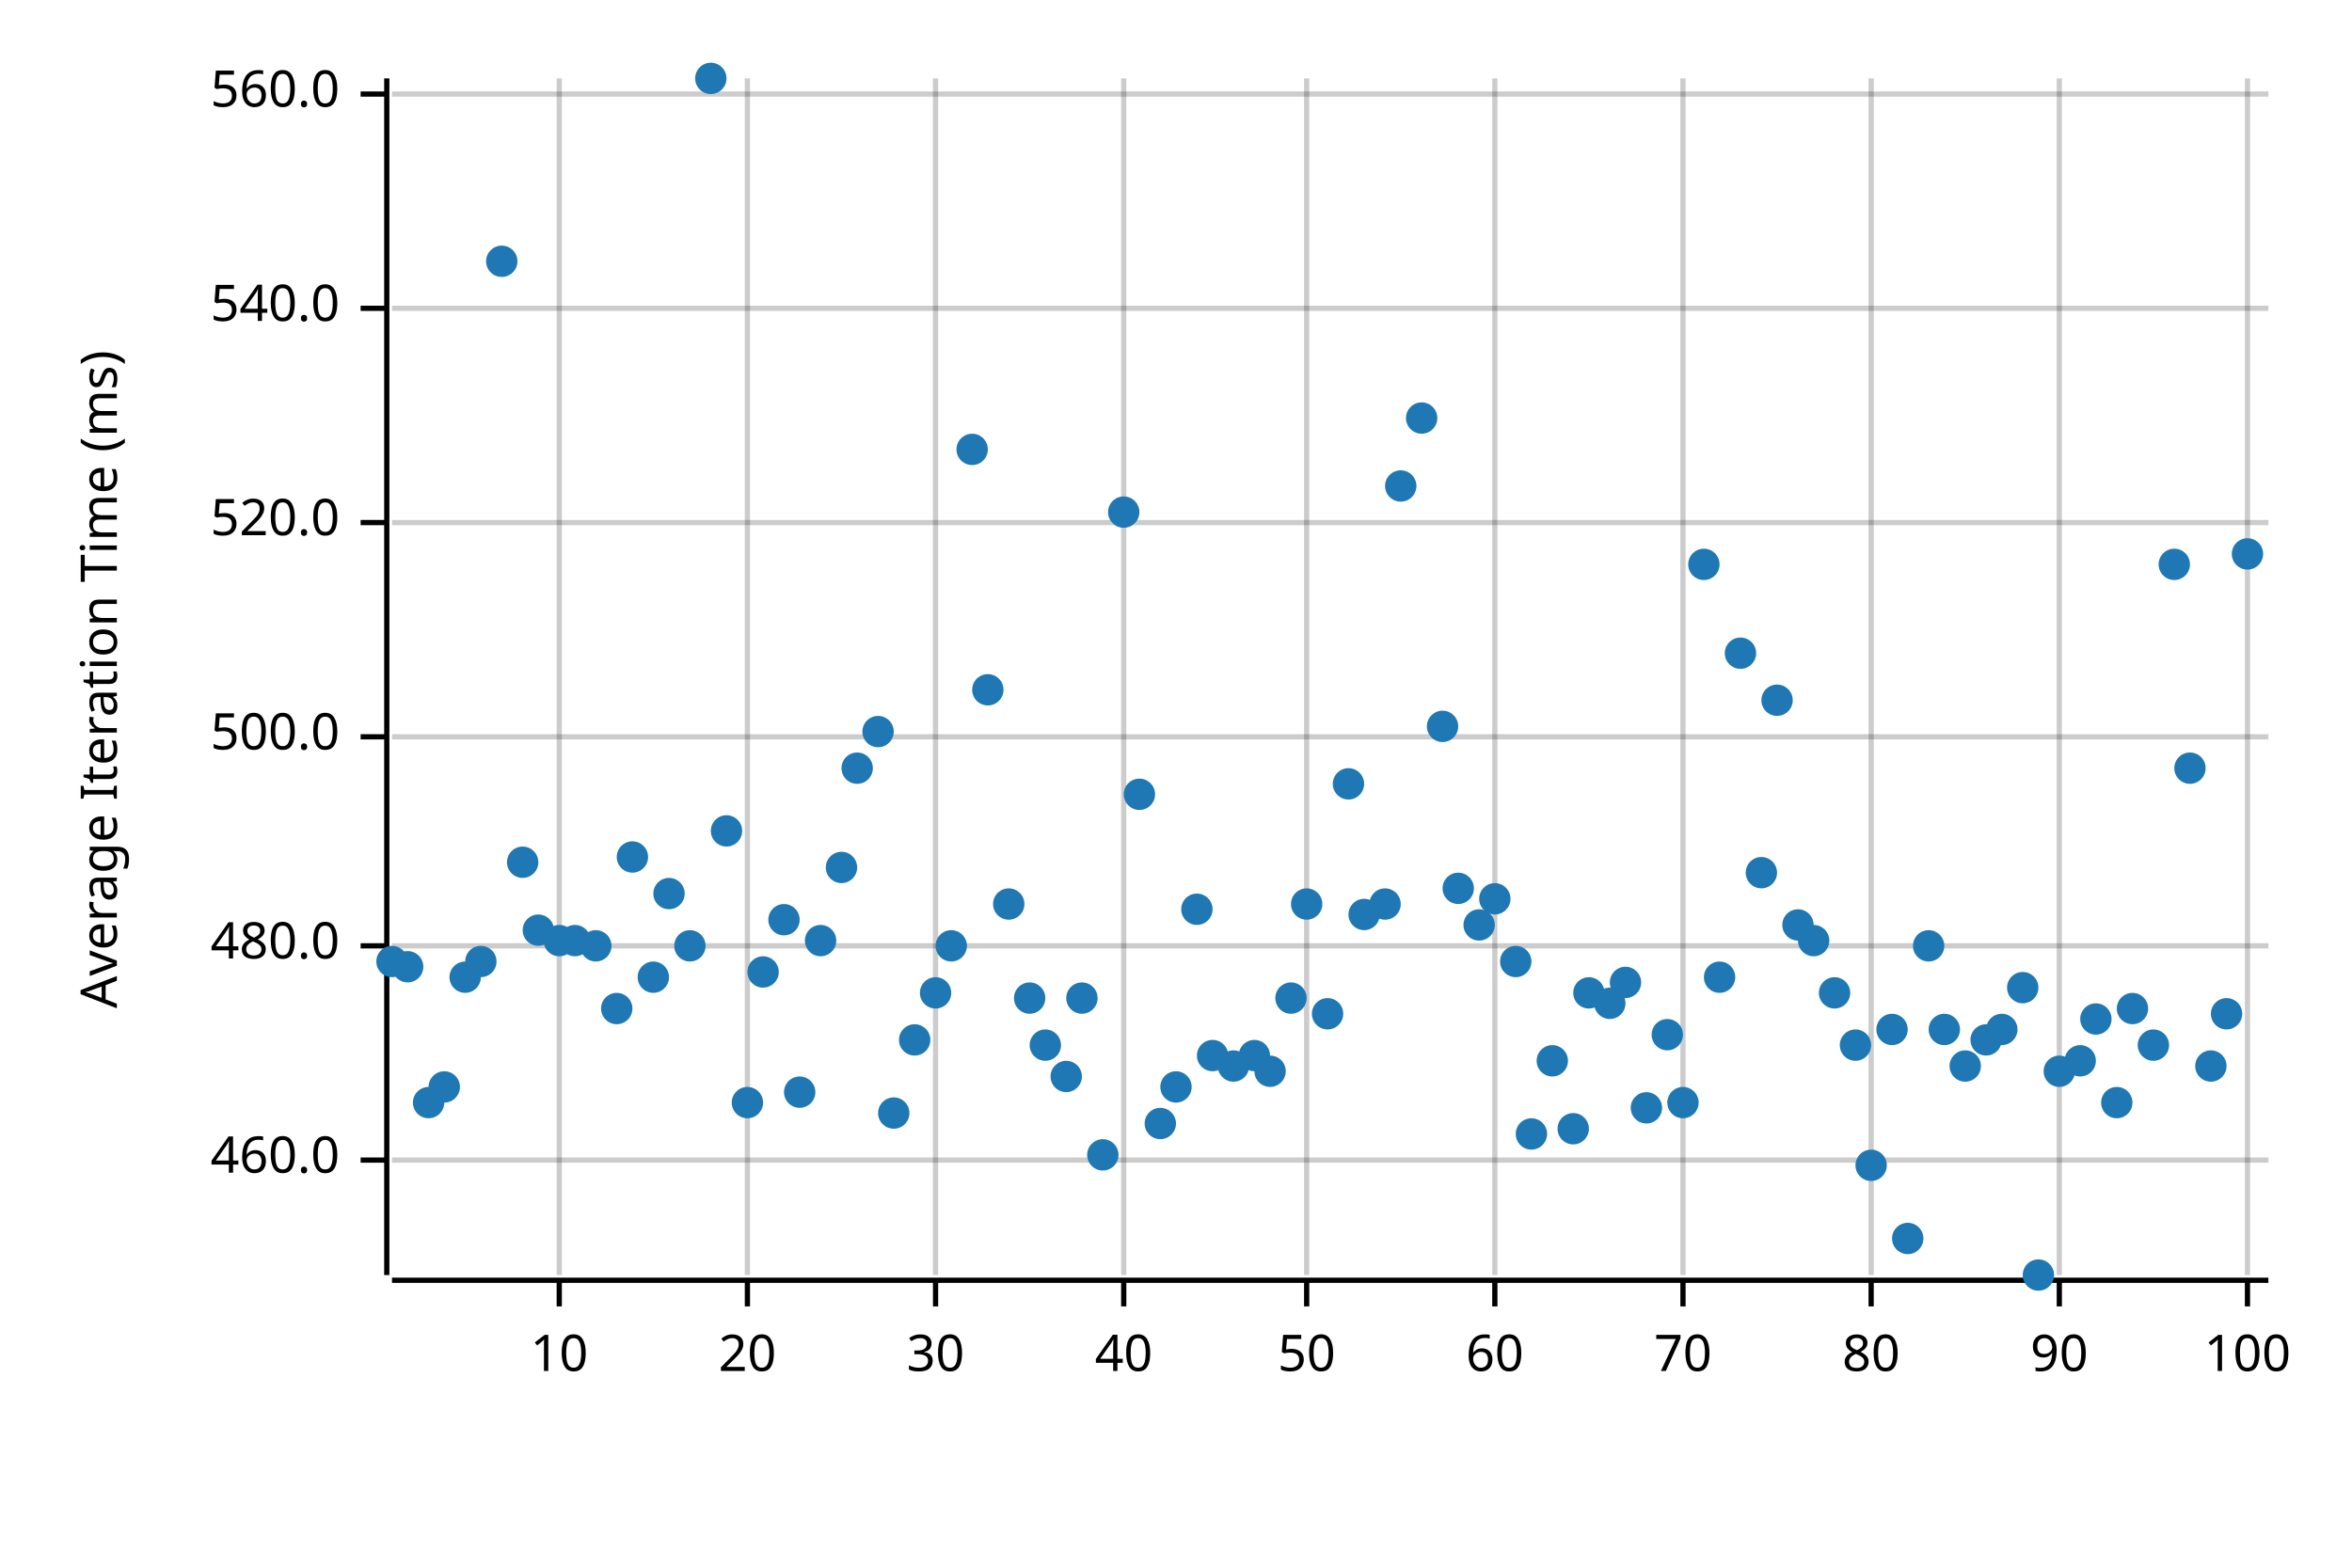
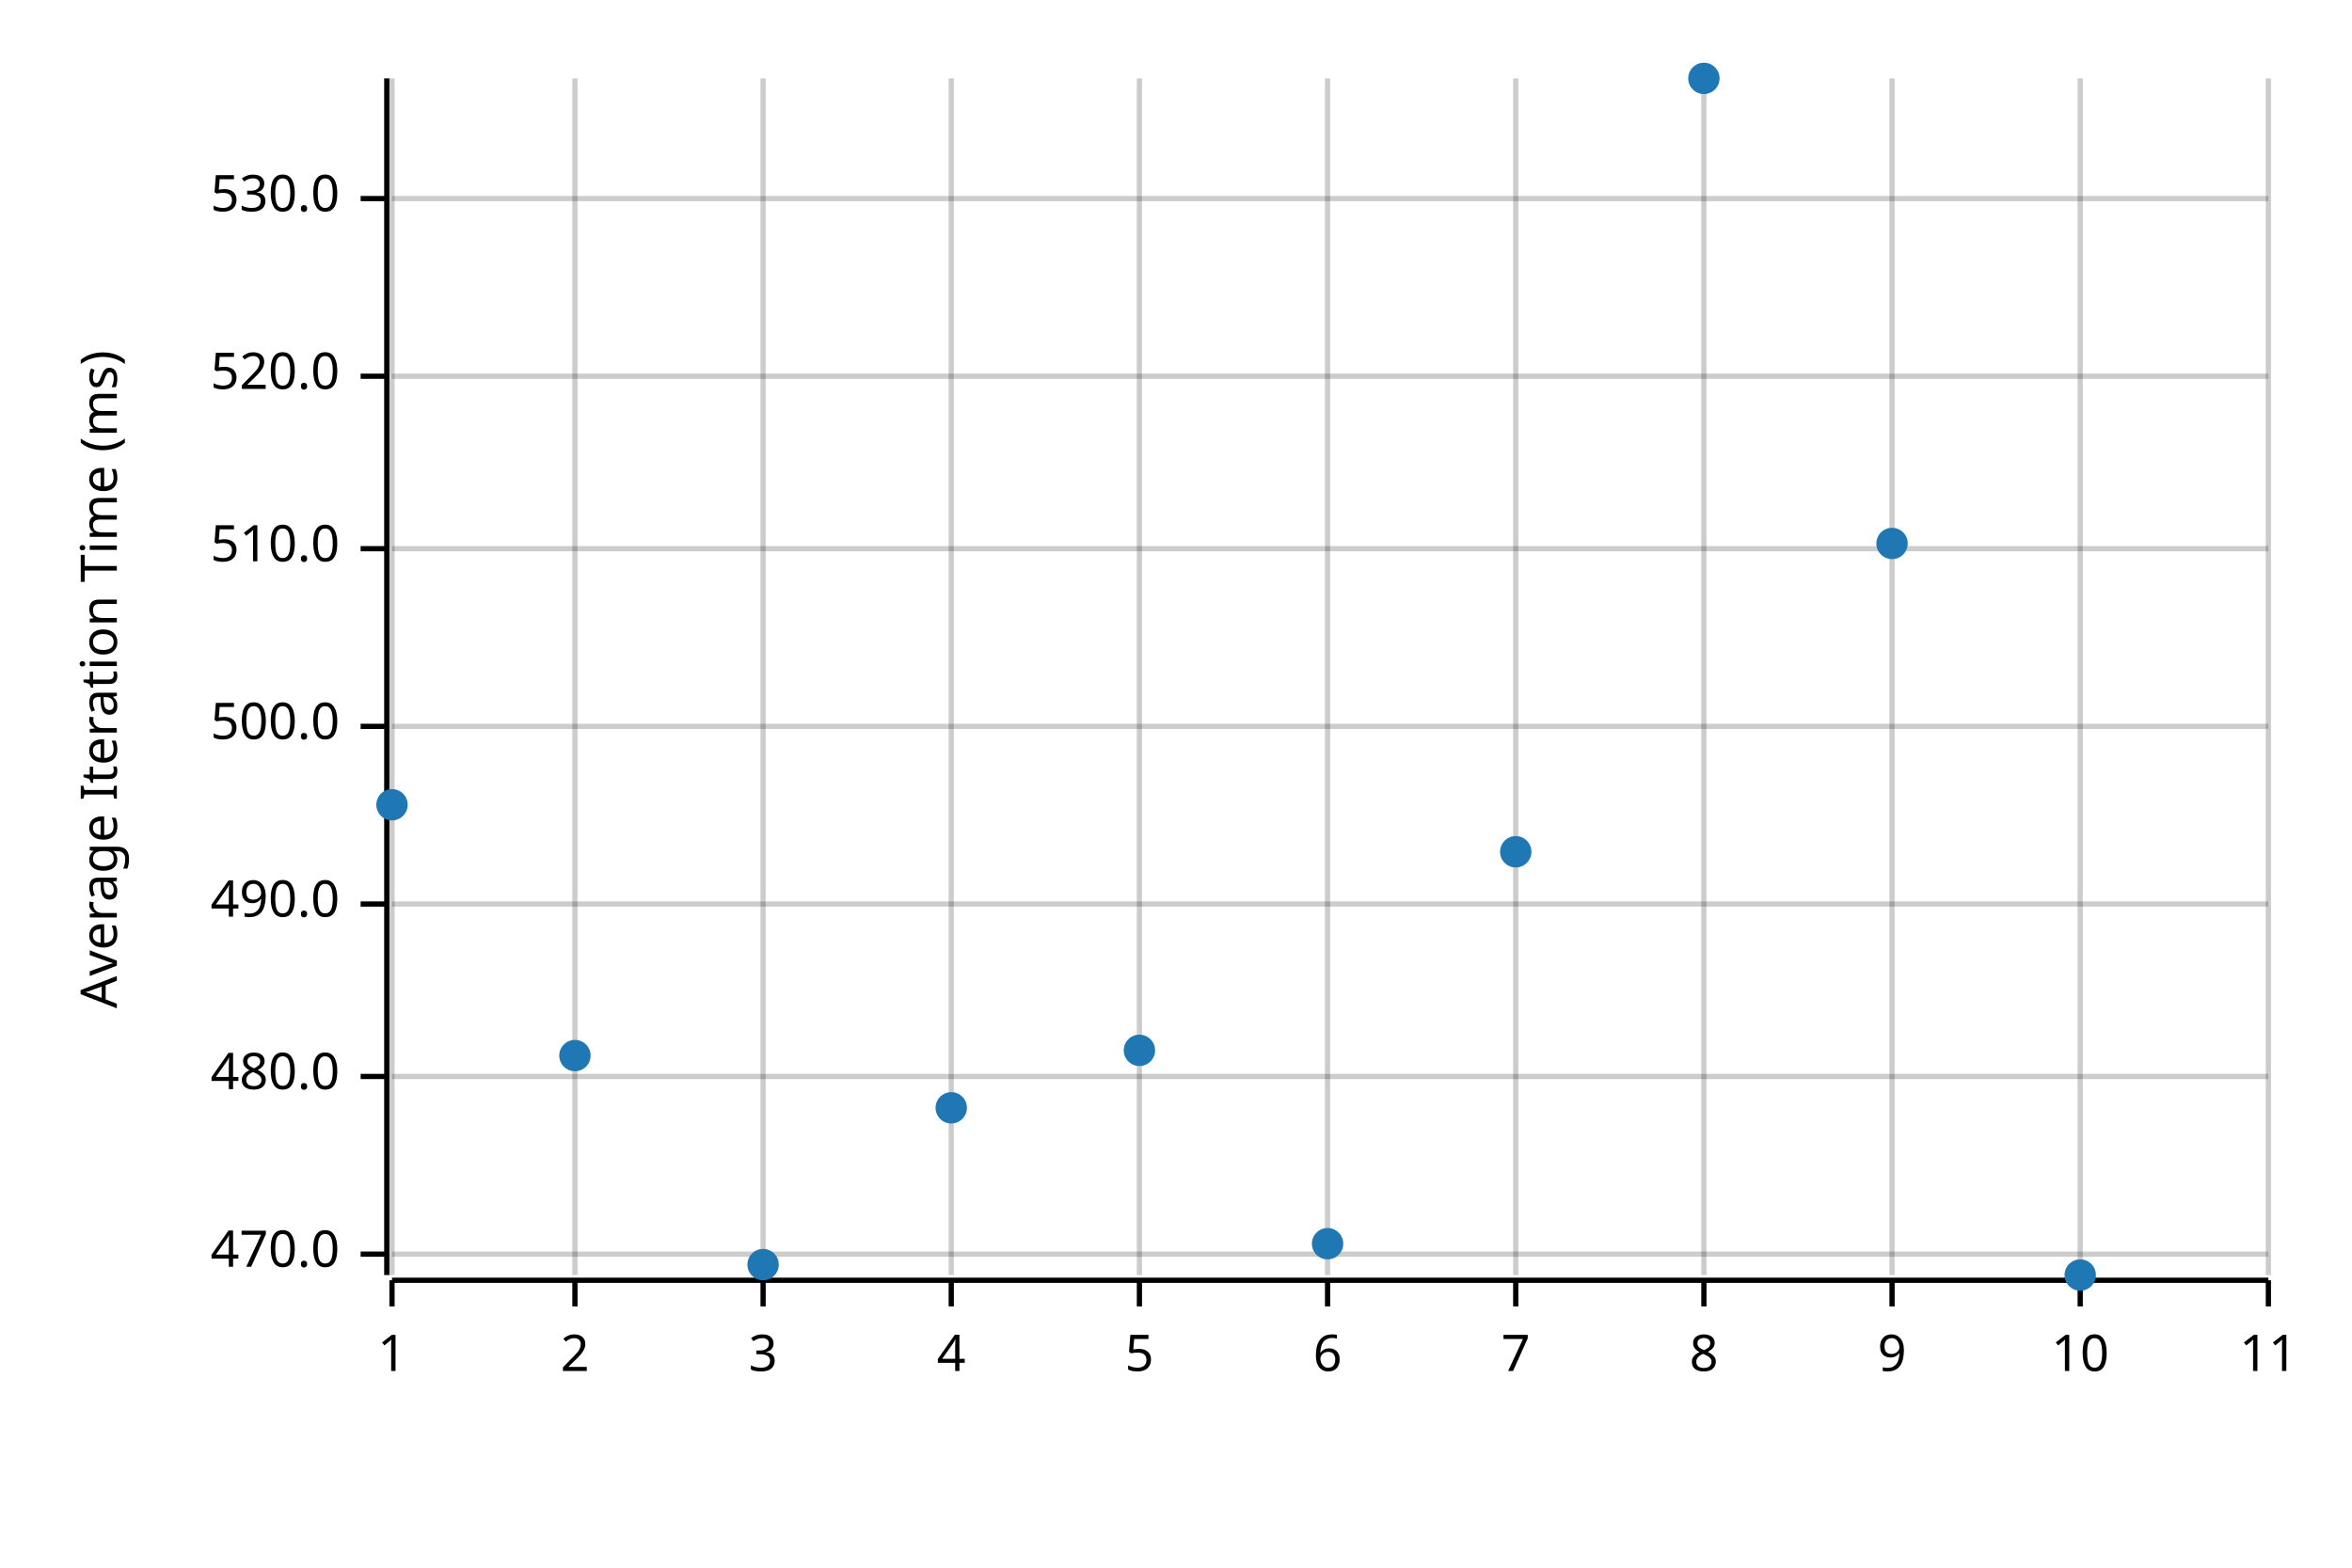
<svg xmlns="http://www.w3.org/2000/svg" width="450" height="300" viewBox="0 0 450 300">
  <text x="15" y="130" dy="0.76em" text-anchor="middle" font-family="sans-serif" font-size="9.677" opacity="1" fill="#000000" transform="rotate(270, 15, 130)">
Average Iteration Time (ms)
</text>
-   <line opacity="0.2" stroke="#000000" stroke-width="1" x1="107" y1="244" x2="107" y2="15" />
-   <line opacity="0.2" stroke="#000000" stroke-width="1" x1="143" y1="244" x2="143" y2="15" />
-   <line opacity="0.2" stroke="#000000" stroke-width="1" x1="179" y1="244" x2="179" y2="15" />
-   <line opacity="0.2" stroke="#000000" stroke-width="1" x1="215" y1="244" x2="215" y2="15" />
-   <line opacity="0.2" stroke="#000000" stroke-width="1" x1="250" y1="244" x2="250" y2="15" />
-   <line opacity="0.2" stroke="#000000" stroke-width="1" x1="286" y1="244" x2="286" y2="15" />
-   <line opacity="0.2" stroke="#000000" stroke-width="1" x1="322" y1="244" x2="322" y2="15" />
-   <line opacity="0.2" stroke="#000000" stroke-width="1" x1="358" y1="244" x2="358" y2="15" />
-   <line opacity="0.2" stroke="#000000" stroke-width="1" x1="394" y1="244" x2="394" y2="15" />
-   <line opacity="0.2" stroke="#000000" stroke-width="1" x1="430" y1="244" x2="430" y2="15" />
-   <line opacity="0.2" stroke="#000000" stroke-width="1" x1="75" y1="222" x2="434" y2="222" />
-   <line opacity="0.2" stroke="#000000" stroke-width="1" x1="75" y1="181" x2="434" y2="181" />
-   <line opacity="0.2" stroke="#000000" stroke-width="1" x1="75" y1="141" x2="434" y2="141" />
-   <line opacity="0.2" stroke="#000000" stroke-width="1" x1="75" y1="100" x2="434" y2="100" />
-   <line opacity="0.2" stroke="#000000" stroke-width="1" x1="75" y1="59" x2="434" y2="59" />
-   <line opacity="0.2" stroke="#000000" stroke-width="1" x1="75" y1="18" x2="434" y2="18" />
+   <line opacity="0.2" stroke="#000000" stroke-width="1" x1="75" y1="244" x2="75" y2="15" />
+   <line opacity="0.2" stroke="#000000" stroke-width="1" x1="110" y1="244" x2="110" y2="15" />
+   <line opacity="0.2" stroke="#000000" stroke-width="1" x1="146" y1="244" x2="146" y2="15" />
+   <line opacity="0.2" stroke="#000000" stroke-width="1" x1="182" y1="244" x2="182" y2="15" />
+   <line opacity="0.2" stroke="#000000" stroke-width="1" x1="218" y1="244" x2="218" y2="15" />
+   <line opacity="0.2" stroke="#000000" stroke-width="1" x1="254" y1="244" x2="254" y2="15" />
+   <line opacity="0.2" stroke="#000000" stroke-width="1" x1="290" y1="244" x2="290" y2="15" />
+   <line opacity="0.2" stroke="#000000" stroke-width="1" x1="326" y1="244" x2="326" y2="15" />
+   <line opacity="0.2" stroke="#000000" stroke-width="1" x1="362" y1="244" x2="362" y2="15" />
+   <line opacity="0.2" stroke="#000000" stroke-width="1" x1="398" y1="244" x2="398" y2="15" />
+   <line opacity="0.2" stroke="#000000" stroke-width="1" x1="434" y1="244" x2="434" y2="15" />
+   <line opacity="0.2" stroke="#000000" stroke-width="1" x1="75" y1="240" x2="434" y2="240" />
+   <line opacity="0.2" stroke="#000000" stroke-width="1" x1="75" y1="206" x2="434" y2="206" />
+   <line opacity="0.2" stroke="#000000" stroke-width="1" x1="75" y1="173" x2="434" y2="173" />
+   <line opacity="0.2" stroke="#000000" stroke-width="1" x1="75" y1="139" x2="434" y2="139" />
+   <line opacity="0.2" stroke="#000000" stroke-width="1" x1="75" y1="105" x2="434" y2="105" />
+   <line opacity="0.2" stroke="#000000" stroke-width="1" x1="75" y1="72" x2="434" y2="72" />
+   <line opacity="0.2" stroke="#000000" stroke-width="1" x1="75" y1="38" x2="434" y2="38" />
  <polyline fill="none" opacity="1" stroke="#000000" stroke-width="1" points="74,15 74,244 " />
-   <text x="65" y="222" dy="0.5ex" text-anchor="end" font-family="sans-serif" font-size="9.677" opacity="1" fill="#000000">
- 460.0
+   <text x="65" y="240" dy="0.5ex" text-anchor="end" font-family="sans-serif" font-size="9.677" opacity="1" fill="#000000">
+ 470.0
</text>
-   <polyline fill="none" opacity="1" stroke="#000000" stroke-width="1" points="69,222 74,222 " />
-   <text x="65" y="181" dy="0.5ex" text-anchor="end" font-family="sans-serif" font-size="9.677" opacity="1" fill="#000000">
+   <polyline fill="none" opacity="1" stroke="#000000" stroke-width="1" points="69,240 74,240 " />
+   <text x="65" y="206" dy="0.5ex" text-anchor="end" font-family="sans-serif" font-size="9.677" opacity="1" fill="#000000">
480.0
</text>
-   <polyline fill="none" opacity="1" stroke="#000000" stroke-width="1" points="69,181 74,181 " />
-   <text x="65" y="141" dy="0.5ex" text-anchor="end" font-family="sans-serif" font-size="9.677" opacity="1" fill="#000000">
+   <polyline fill="none" opacity="1" stroke="#000000" stroke-width="1" points="69,206 74,206 " />
+   <text x="65" y="173" dy="0.5ex" text-anchor="end" font-family="sans-serif" font-size="9.677" opacity="1" fill="#000000">
+ 490.0
+ </text>
+   <polyline fill="none" opacity="1" stroke="#000000" stroke-width="1" points="69,173 74,173 " />
+   <text x="65" y="139" dy="0.5ex" text-anchor="end" font-family="sans-serif" font-size="9.677" opacity="1" fill="#000000">
500.0
</text>
-   <polyline fill="none" opacity="1" stroke="#000000" stroke-width="1" points="69,141 74,141 " />
-   <text x="65" y="100" dy="0.5ex" text-anchor="end" font-family="sans-serif" font-size="9.677" opacity="1" fill="#000000">
+   <polyline fill="none" opacity="1" stroke="#000000" stroke-width="1" points="69,139 74,139 " />
+   <text x="65" y="105" dy="0.5ex" text-anchor="end" font-family="sans-serif" font-size="9.677" opacity="1" fill="#000000">
+ 510.0
+ </text>
+   <polyline fill="none" opacity="1" stroke="#000000" stroke-width="1" points="69,105 74,105 " />
+   <text x="65" y="72" dy="0.5ex" text-anchor="end" font-family="sans-serif" font-size="9.677" opacity="1" fill="#000000">
520.0
</text>
-   <polyline fill="none" opacity="1" stroke="#000000" stroke-width="1" points="69,100 74,100 " />
-   <text x="65" y="59" dy="0.5ex" text-anchor="end" font-family="sans-serif" font-size="9.677" opacity="1" fill="#000000">
- 540.0
+   <polyline fill="none" opacity="1" stroke="#000000" stroke-width="1" points="69,72 74,72 " />
+   <text x="65" y="38" dy="0.5ex" text-anchor="end" font-family="sans-serif" font-size="9.677" opacity="1" fill="#000000">
+ 530.0
</text>
-   <polyline fill="none" opacity="1" stroke="#000000" stroke-width="1" points="69,59 74,59 " />
-   <text x="65" y="18" dy="0.5ex" text-anchor="end" font-family="sans-serif" font-size="9.677" opacity="1" fill="#000000">
- 560.0
+   <polyline fill="none" opacity="1" stroke="#000000" stroke-width="1" points="69,38 74,38 " />
+   <polyline fill="none" opacity="1" stroke="#000000" stroke-width="1" points="75,245 434,245 " />
+   <text x="75" y="255" dy="0.76em" text-anchor="middle" font-family="sans-serif" font-size="9.677" opacity="1" fill="#000000">
+ 1
</text>
-   <polyline fill="none" opacity="1" stroke="#000000" stroke-width="1" points="69,18 74,18 " />
-   <polyline fill="none" opacity="1" stroke="#000000" stroke-width="1" points="75,245 434,245 " />
-   <text x="107" y="255" dy="0.76em" text-anchor="middle" font-family="sans-serif" font-size="9.677" opacity="1" fill="#000000">
+   <polyline fill="none" opacity="1" stroke="#000000" stroke-width="1" points="75,245 75,250 " />
+   <text x="110" y="255" dy="0.76em" text-anchor="middle" font-family="sans-serif" font-size="9.677" opacity="1" fill="#000000">
+ 2
+ </text>
+   <polyline fill="none" opacity="1" stroke="#000000" stroke-width="1" points="110,245 110,250 " />
+   <text x="146" y="255" dy="0.76em" text-anchor="middle" font-family="sans-serif" font-size="9.677" opacity="1" fill="#000000">
+ 3
+ </text>
+   <polyline fill="none" opacity="1" stroke="#000000" stroke-width="1" points="146,245 146,250 " />
+   <text x="182" y="255" dy="0.76em" text-anchor="middle" font-family="sans-serif" font-size="9.677" opacity="1" fill="#000000">
+ 4
+ </text>
+   <polyline fill="none" opacity="1" stroke="#000000" stroke-width="1" points="182,245 182,250 " />
+   <text x="218" y="255" dy="0.76em" text-anchor="middle" font-family="sans-serif" font-size="9.677" opacity="1" fill="#000000">
+ 5
+ </text>
+   <polyline fill="none" opacity="1" stroke="#000000" stroke-width="1" points="218,245 218,250 " />
+   <text x="254" y="255" dy="0.76em" text-anchor="middle" font-family="sans-serif" font-size="9.677" opacity="1" fill="#000000">
+ 6
+ </text>
+   <polyline fill="none" opacity="1" stroke="#000000" stroke-width="1" points="254,245 254,250 " />
+   <text x="290" y="255" dy="0.76em" text-anchor="middle" font-family="sans-serif" font-size="9.677" opacity="1" fill="#000000">
+ 7
+ </text>
+   <polyline fill="none" opacity="1" stroke="#000000" stroke-width="1" points="290,245 290,250 " />
+   <text x="326" y="255" dy="0.76em" text-anchor="middle" font-family="sans-serif" font-size="9.677" opacity="1" fill="#000000">
+ 8
+ </text>
+   <polyline fill="none" opacity="1" stroke="#000000" stroke-width="1" points="326,245 326,250 " />
+   <text x="362" y="255" dy="0.76em" text-anchor="middle" font-family="sans-serif" font-size="9.677" opacity="1" fill="#000000">
+ 9
+ </text>
+   <polyline fill="none" opacity="1" stroke="#000000" stroke-width="1" points="362,245 362,250 " />
+   <text x="398" y="255" dy="0.76em" text-anchor="middle" font-family="sans-serif" font-size="9.677" opacity="1" fill="#000000">
10
</text>
-   <polyline fill="none" opacity="1" stroke="#000000" stroke-width="1" points="107,245 107,250 " />
-   <text x="143" y="255" dy="0.76em" text-anchor="middle" font-family="sans-serif" font-size="9.677" opacity="1" fill="#000000">
- 20
+   <polyline fill="none" opacity="1" stroke="#000000" stroke-width="1" points="398,245 398,250 " />
+   <text x="434" y="255" dy="0.76em" text-anchor="middle" font-family="sans-serif" font-size="9.677" opacity="1" fill="#000000">
+ 11
</text>
-   <polyline fill="none" opacity="1" stroke="#000000" stroke-width="1" points="143,245 143,250 " />
-   <text x="179" y="255" dy="0.76em" text-anchor="middle" font-family="sans-serif" font-size="9.677" opacity="1" fill="#000000">
- 30
- </text>
-   <polyline fill="none" opacity="1" stroke="#000000" stroke-width="1" points="179,245 179,250 " />
-   <text x="215" y="255" dy="0.76em" text-anchor="middle" font-family="sans-serif" font-size="9.677" opacity="1" fill="#000000">
- 40
- </text>
-   <polyline fill="none" opacity="1" stroke="#000000" stroke-width="1" points="215,245 215,250 " />
-   <text x="250" y="255" dy="0.76em" text-anchor="middle" font-family="sans-serif" font-size="9.677" opacity="1" fill="#000000">
- 50
- </text>
-   <polyline fill="none" opacity="1" stroke="#000000" stroke-width="1" points="250,245 250,250 " />
-   <text x="286" y="255" dy="0.76em" text-anchor="middle" font-family="sans-serif" font-size="9.677" opacity="1" fill="#000000">
- 60
- </text>
-   <polyline fill="none" opacity="1" stroke="#000000" stroke-width="1" points="286,245 286,250 " />
-   <text x="322" y="255" dy="0.76em" text-anchor="middle" font-family="sans-serif" font-size="9.677" opacity="1" fill="#000000">
- 70
- </text>
-   <polyline fill="none" opacity="1" stroke="#000000" stroke-width="1" points="322,245 322,250 " />
-   <text x="358" y="255" dy="0.76em" text-anchor="middle" font-family="sans-serif" font-size="9.677" opacity="1" fill="#000000">
- 80
- </text>
-   <polyline fill="none" opacity="1" stroke="#000000" stroke-width="1" points="358,245 358,250 " />
-   <text x="394" y="255" dy="0.76em" text-anchor="middle" font-family="sans-serif" font-size="9.677" opacity="1" fill="#000000">
- 90
- </text>
-   <polyline fill="none" opacity="1" stroke="#000000" stroke-width="1" points="394,245 394,250 " />
-   <text x="430" y="255" dy="0.76em" text-anchor="middle" font-family="sans-serif" font-size="9.677" opacity="1" fill="#000000">
- 100
- </text>
-   <polyline fill="none" opacity="1" stroke="#000000" stroke-width="1" points="430,245 430,250 " />
-   <circle cx="75" cy="184" r="3" opacity="1" fill="#1F78B4" stroke="none" stroke-width="1" />
-   <circle cx="78" cy="185" r="3" opacity="1" fill="#1F78B4" stroke="none" stroke-width="1" />
-   <circle cx="82" cy="211" r="3" opacity="1" fill="#1F78B4" stroke="none" stroke-width="1" />
-   <circle cx="85" cy="208" r="3" opacity="1" fill="#1F78B4" stroke="none" stroke-width="1" />
-   <circle cx="89" cy="187" r="3" opacity="1" fill="#1F78B4" stroke="none" stroke-width="1" />
-   <circle cx="92" cy="184" r="3" opacity="1" fill="#1F78B4" stroke="none" stroke-width="1" />
-   <circle cx="96" cy="50" r="3" opacity="1" fill="#1F78B4" stroke="none" stroke-width="1" />
-   <circle cx="100" cy="165" r="3" opacity="1" fill="#1F78B4" stroke="none" stroke-width="1" />
-   <circle cx="103" cy="178" r="3" opacity="1" fill="#1F78B4" stroke="none" stroke-width="1" />
-   <circle cx="107" cy="180" r="3" opacity="1" fill="#1F78B4" stroke="none" stroke-width="1" />
-   <circle cx="110" cy="180" r="3" opacity="1" fill="#1F78B4" stroke="none" stroke-width="1" />
-   <circle cx="114" cy="181" r="3" opacity="1" fill="#1F78B4" stroke="none" stroke-width="1" />
-   <circle cx="118" cy="193" r="3" opacity="1" fill="#1F78B4" stroke="none" stroke-width="1" />
-   <circle cx="121" cy="164" r="3" opacity="1" fill="#1F78B4" stroke="none" stroke-width="1" />
-   <circle cx="125" cy="187" r="3" opacity="1" fill="#1F78B4" stroke="none" stroke-width="1" />
-   <circle cx="128" cy="171" r="3" opacity="1" fill="#1F78B4" stroke="none" stroke-width="1" />
-   <circle cx="132" cy="181" r="3" opacity="1" fill="#1F78B4" stroke="none" stroke-width="1" />
-   <circle cx="136" cy="15" r="3" opacity="1" fill="#1F78B4" stroke="none" stroke-width="1" />
-   <circle cx="139" cy="159" r="3" opacity="1" fill="#1F78B4" stroke="none" stroke-width="1" />
-   <circle cx="143" cy="211" r="3" opacity="1" fill="#1F78B4" stroke="none" stroke-width="1" />
-   <circle cx="146" cy="186" r="3" opacity="1" fill="#1F78B4" stroke="none" stroke-width="1" />
-   <circle cx="150" cy="176" r="3" opacity="1" fill="#1F78B4" stroke="none" stroke-width="1" />
-   <circle cx="153" cy="209" r="3" opacity="1" fill="#1F78B4" stroke="none" stroke-width="1" />
-   <circle cx="157" cy="180" r="3" opacity="1" fill="#1F78B4" stroke="none" stroke-width="1" />
-   <circle cx="161" cy="166" r="3" opacity="1" fill="#1F78B4" stroke="none" stroke-width="1" />
-   <circle cx="164" cy="147" r="3" opacity="1" fill="#1F78B4" stroke="none" stroke-width="1" />
-   <circle cx="168" cy="140" r="3" opacity="1" fill="#1F78B4" stroke="none" stroke-width="1" />
-   <circle cx="171" cy="213" r="3" opacity="1" fill="#1F78B4" stroke="none" stroke-width="1" />
-   <circle cx="175" cy="199" r="3" opacity="1" fill="#1F78B4" stroke="none" stroke-width="1" />
-   <circle cx="179" cy="190" r="3" opacity="1" fill="#1F78B4" stroke="none" stroke-width="1" />
-   <circle cx="182" cy="181" r="3" opacity="1" fill="#1F78B4" stroke="none" stroke-width="1" />
-   <circle cx="186" cy="86" r="3" opacity="1" fill="#1F78B4" stroke="none" stroke-width="1" />
-   <circle cx="189" cy="132" r="3" opacity="1" fill="#1F78B4" stroke="none" stroke-width="1" />
-   <circle cx="193" cy="173" r="3" opacity="1" fill="#1F78B4" stroke="none" stroke-width="1" />
-   <circle cx="197" cy="191" r="3" opacity="1" fill="#1F78B4" stroke="none" stroke-width="1" />
-   <circle cx="200" cy="200" r="3" opacity="1" fill="#1F78B4" stroke="none" stroke-width="1" />
-   <circle cx="204" cy="206" r="3" opacity="1" fill="#1F78B4" stroke="none" stroke-width="1" />
-   <circle cx="207" cy="191" r="3" opacity="1" fill="#1F78B4" stroke="none" stroke-width="1" />
-   <circle cx="211" cy="221" r="3" opacity="1" fill="#1F78B4" stroke="none" stroke-width="1" />
-   <circle cx="215" cy="98" r="3" opacity="1" fill="#1F78B4" stroke="none" stroke-width="1" />
-   <circle cx="218" cy="152" r="3" opacity="1" fill="#1F78B4" stroke="none" stroke-width="1" />
-   <circle cx="222" cy="215" r="3" opacity="1" fill="#1F78B4" stroke="none" stroke-width="1" />
-   <circle cx="225" cy="208" r="3" opacity="1" fill="#1F78B4" stroke="none" stroke-width="1" />
-   <circle cx="229" cy="174" r="3" opacity="1" fill="#1F78B4" stroke="none" stroke-width="1" />
-   <circle cx="232" cy="202" r="3" opacity="1" fill="#1F78B4" stroke="none" stroke-width="1" />
-   <circle cx="236" cy="204" r="3" opacity="1" fill="#1F78B4" stroke="none" stroke-width="1" />
-   <circle cx="240" cy="202" r="3" opacity="1" fill="#1F78B4" stroke="none" stroke-width="1" />
-   <circle cx="243" cy="205" r="3" opacity="1" fill="#1F78B4" stroke="none" stroke-width="1" />
-   <circle cx="247" cy="191" r="3" opacity="1" fill="#1F78B4" stroke="none" stroke-width="1" />
-   <circle cx="250" cy="173" r="3" opacity="1" fill="#1F78B4" stroke="none" stroke-width="1" />
-   <circle cx="254" cy="194" r="3" opacity="1" fill="#1F78B4" stroke="none" stroke-width="1" />
-   <circle cx="258" cy="150" r="3" opacity="1" fill="#1F78B4" stroke="none" stroke-width="1" />
-   <circle cx="261" cy="175" r="3" opacity="1" fill="#1F78B4" stroke="none" stroke-width="1" />
-   <circle cx="265" cy="173" r="3" opacity="1" fill="#1F78B4" stroke="none" stroke-width="1" />
-   <circle cx="268" cy="93" r="3" opacity="1" fill="#1F78B4" stroke="none" stroke-width="1" />
-   <circle cx="272" cy="80" r="3" opacity="1" fill="#1F78B4" stroke="none" stroke-width="1" />
-   <circle cx="276" cy="139" r="3" opacity="1" fill="#1F78B4" stroke="none" stroke-width="1" />
-   <circle cx="279" cy="170" r="3" opacity="1" fill="#1F78B4" stroke="none" stroke-width="1" />
-   <circle cx="283" cy="177" r="3" opacity="1" fill="#1F78B4" stroke="none" stroke-width="1" />
-   <circle cx="286" cy="172" r="3" opacity="1" fill="#1F78B4" stroke="none" stroke-width="1" />
-   <circle cx="290" cy="184" r="3" opacity="1" fill="#1F78B4" stroke="none" stroke-width="1" />
-   <circle cx="293" cy="217" r="3" opacity="1" fill="#1F78B4" stroke="none" stroke-width="1" />
-   <circle cx="297" cy="203" r="3" opacity="1" fill="#1F78B4" stroke="none" stroke-width="1" />
-   <circle cx="301" cy="216" r="3" opacity="1" fill="#1F78B4" stroke="none" stroke-width="1" />
-   <circle cx="304" cy="190" r="3" opacity="1" fill="#1F78B4" stroke="none" stroke-width="1" />
-   <circle cx="308" cy="192" r="3" opacity="1" fill="#1F78B4" stroke="none" stroke-width="1" />
-   <circle cx="311" cy="188" r="3" opacity="1" fill="#1F78B4" stroke="none" stroke-width="1" />
-   <circle cx="315" cy="212" r="3" opacity="1" fill="#1F78B4" stroke="none" stroke-width="1" />
-   <circle cx="319" cy="198" r="3" opacity="1" fill="#1F78B4" stroke="none" stroke-width="1" />
-   <circle cx="322" cy="211" r="3" opacity="1" fill="#1F78B4" stroke="none" stroke-width="1" />
-   <circle cx="326" cy="108" r="3" opacity="1" fill="#1F78B4" stroke="none" stroke-width="1" />
-   <circle cx="329" cy="187" r="3" opacity="1" fill="#1F78B4" stroke="none" stroke-width="1" />
-   <circle cx="333" cy="125" r="3" opacity="1" fill="#1F78B4" stroke="none" stroke-width="1" />
-   <circle cx="337" cy="167" r="3" opacity="1" fill="#1F78B4" stroke="none" stroke-width="1" />
-   <circle cx="340" cy="134" r="3" opacity="1" fill="#1F78B4" stroke="none" stroke-width="1" />
-   <circle cx="344" cy="177" r="3" opacity="1" fill="#1F78B4" stroke="none" stroke-width="1" />
-   <circle cx="347" cy="180" r="3" opacity="1" fill="#1F78B4" stroke="none" stroke-width="1" />
-   <circle cx="351" cy="190" r="3" opacity="1" fill="#1F78B4" stroke="none" stroke-width="1" />
-   <circle cx="355" cy="200" r="3" opacity="1" fill="#1F78B4" stroke="none" stroke-width="1" />
-   <circle cx="358" cy="223" r="3" opacity="1" fill="#1F78B4" stroke="none" stroke-width="1" />
-   <circle cx="362" cy="197" r="3" opacity="1" fill="#1F78B4" stroke="none" stroke-width="1" />
-   <circle cx="365" cy="237" r="3" opacity="1" fill="#1F78B4" stroke="none" stroke-width="1" />
-   <circle cx="369" cy="181" r="3" opacity="1" fill="#1F78B4" stroke="none" stroke-width="1" />
-   <circle cx="372" cy="197" r="3" opacity="1" fill="#1F78B4" stroke="none" stroke-width="1" />
-   <circle cx="376" cy="204" r="3" opacity="1" fill="#1F78B4" stroke="none" stroke-width="1" />
-   <circle cx="380" cy="199" r="3" opacity="1" fill="#1F78B4" stroke="none" stroke-width="1" />
-   <circle cx="383" cy="197" r="3" opacity="1" fill="#1F78B4" stroke="none" stroke-width="1" />
-   <circle cx="387" cy="189" r="3" opacity="1" fill="#1F78B4" stroke="none" stroke-width="1" />
-   <circle cx="390" cy="244" r="3" opacity="1" fill="#1F78B4" stroke="none" stroke-width="1" />
-   <circle cx="394" cy="205" r="3" opacity="1" fill="#1F78B4" stroke="none" stroke-width="1" />
-   <circle cx="398" cy="203" r="3" opacity="1" fill="#1F78B4" stroke="none" stroke-width="1" />
-   <circle cx="401" cy="195" r="3" opacity="1" fill="#1F78B4" stroke="none" stroke-width="1" />
-   <circle cx="405" cy="211" r="3" opacity="1" fill="#1F78B4" stroke="none" stroke-width="1" />
-   <circle cx="408" cy="193" r="3" opacity="1" fill="#1F78B4" stroke="none" stroke-width="1" />
-   <circle cx="412" cy="200" r="3" opacity="1" fill="#1F78B4" stroke="none" stroke-width="1" />
-   <circle cx="416" cy="108" r="3" opacity="1" fill="#1F78B4" stroke="none" stroke-width="1" />
-   <circle cx="419" cy="147" r="3" opacity="1" fill="#1F78B4" stroke="none" stroke-width="1" />
-   <circle cx="423" cy="204" r="3" opacity="1" fill="#1F78B4" stroke="none" stroke-width="1" />
-   <circle cx="426" cy="194" r="3" opacity="1" fill="#1F78B4" stroke="none" stroke-width="1" />
-   <circle cx="430" cy="106" r="3" opacity="1" fill="#1F78B4" stroke="none" stroke-width="1" />
+   <polyline fill="none" opacity="1" stroke="#000000" stroke-width="1" points="434,245 434,250 " />
+   <circle cx="75" cy="154" r="3" opacity="1" fill="#1F78B4" stroke="none" stroke-width="1" />
+   <circle cx="110" cy="202" r="3" opacity="1" fill="#1F78B4" stroke="none" stroke-width="1" />
+   <circle cx="146" cy="242" r="3" opacity="1" fill="#1F78B4" stroke="none" stroke-width="1" />
+   <circle cx="182" cy="212" r="3" opacity="1" fill="#1F78B4" stroke="none" stroke-width="1" />
+   <circle cx="218" cy="201" r="3" opacity="1" fill="#1F78B4" stroke="none" stroke-width="1" />
+   <circle cx="254" cy="238" r="3" opacity="1" fill="#1F78B4" stroke="none" stroke-width="1" />
+   <circle cx="290" cy="163" r="3" opacity="1" fill="#1F78B4" stroke="none" stroke-width="1" />
+   <circle cx="326" cy="15" r="3" opacity="1" fill="#1F78B4" stroke="none" stroke-width="1" />
+   <circle cx="362" cy="104" r="3" opacity="1" fill="#1F78B4" stroke="none" stroke-width="1" />
+   <circle cx="398" cy="244" r="3" opacity="1" fill="#1F78B4" stroke="none" stroke-width="1" />
</svg>
